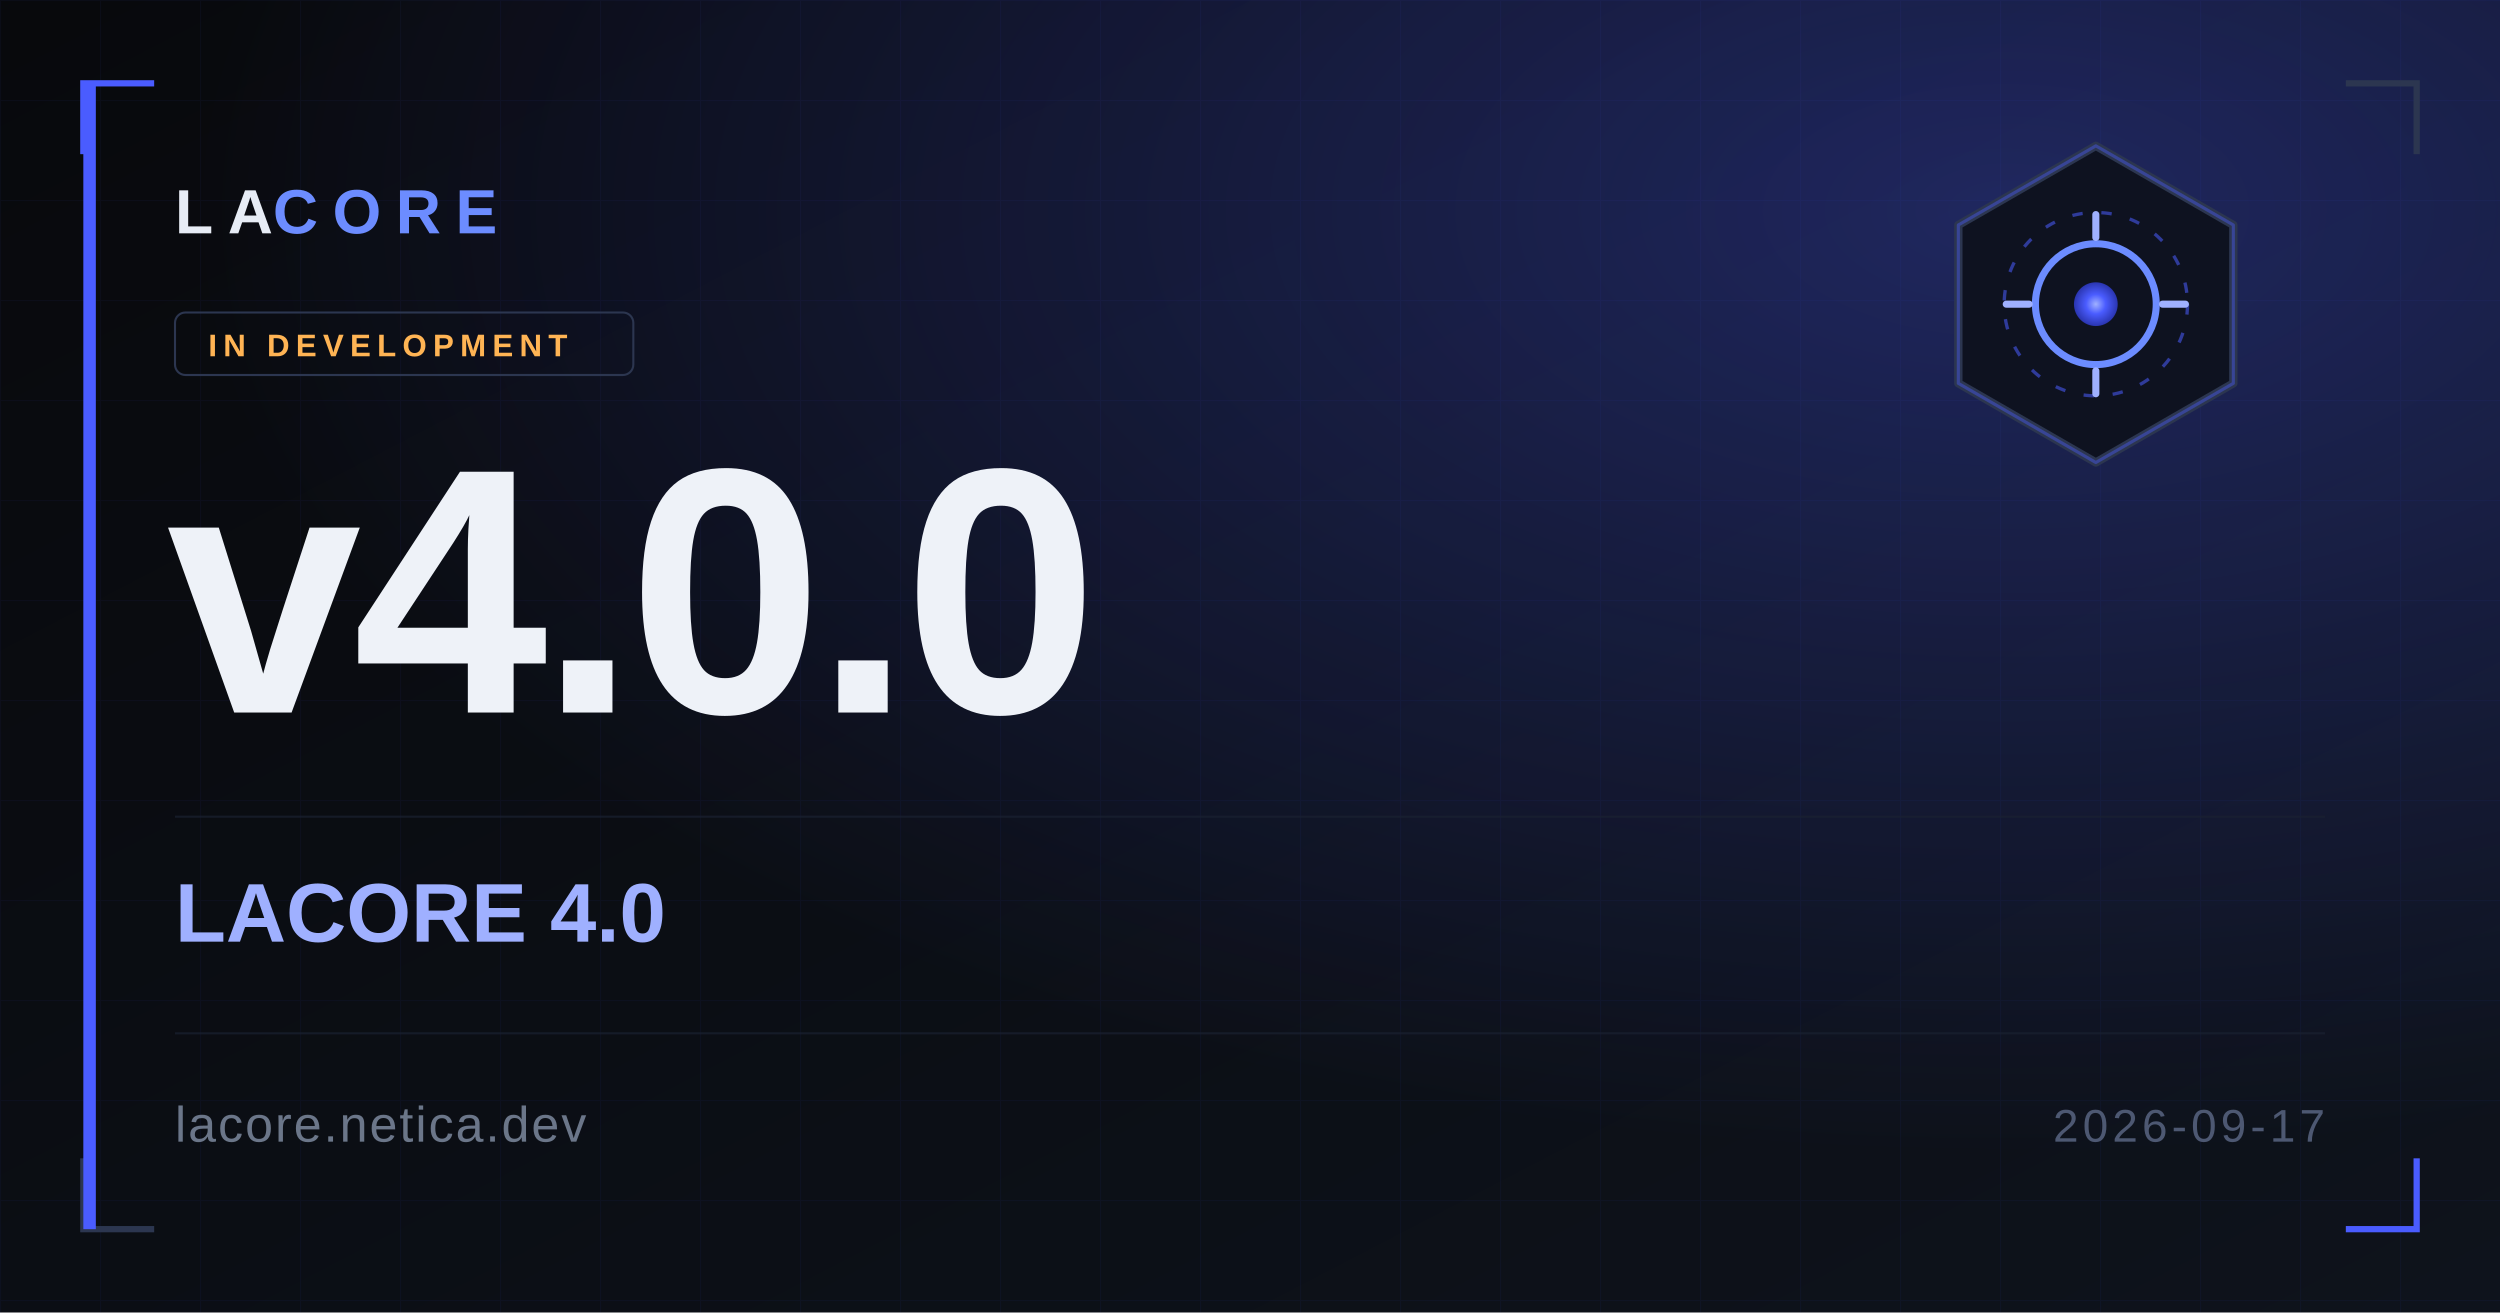
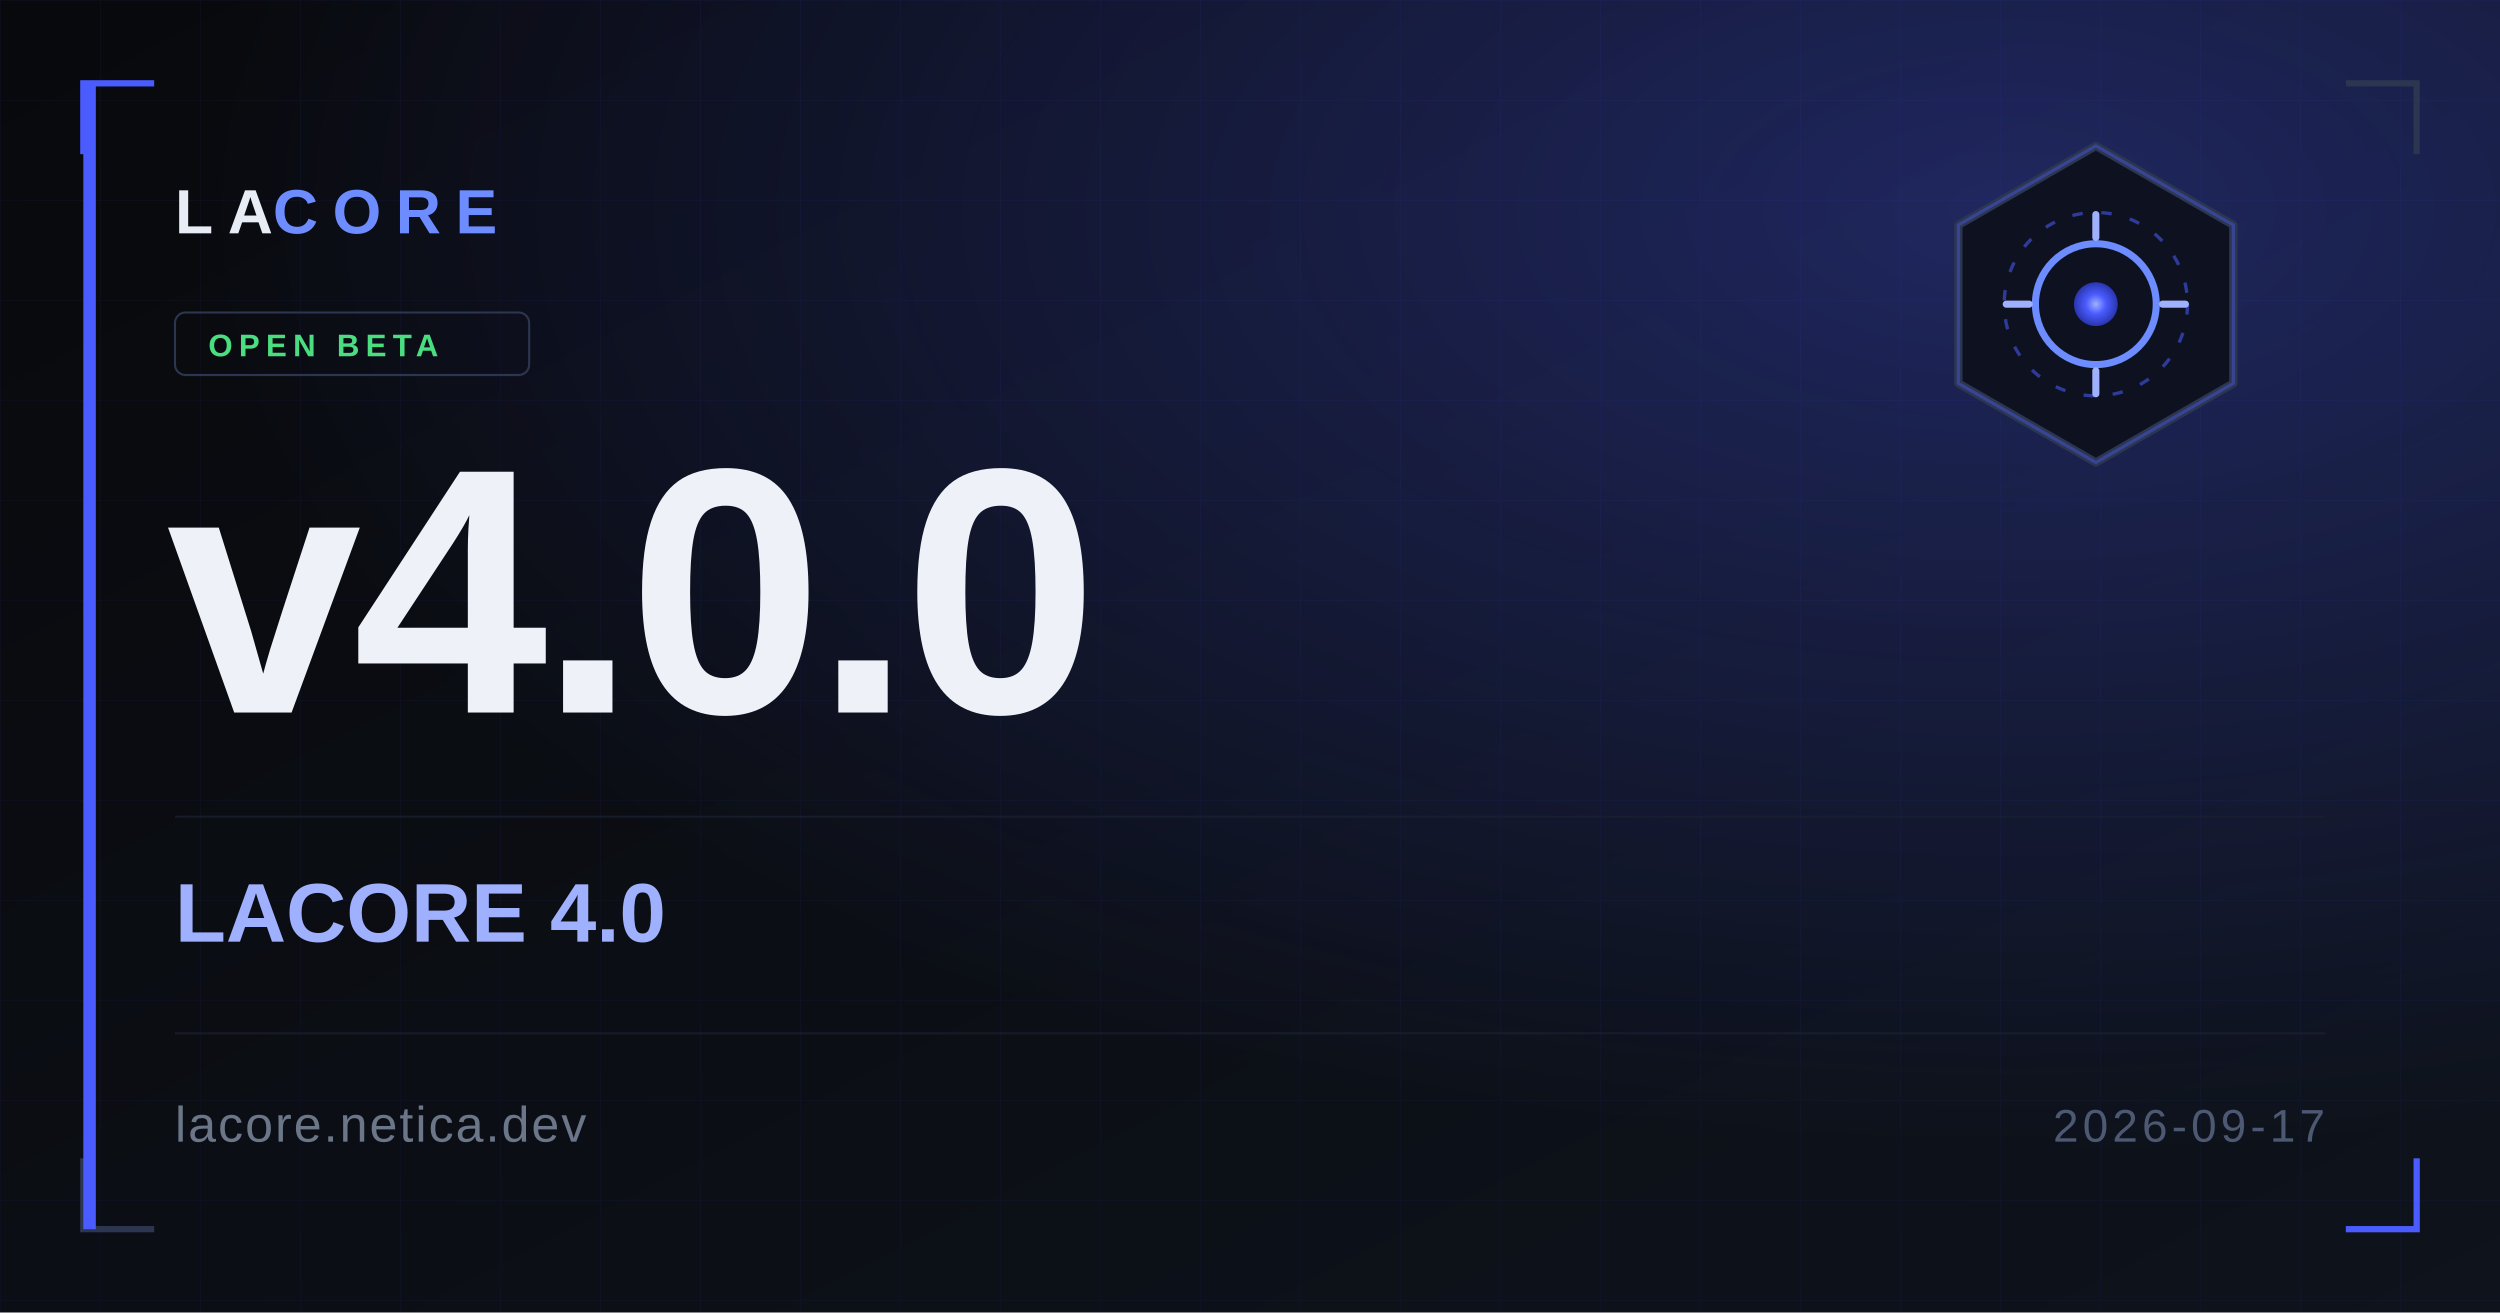
<svg xmlns="http://www.w3.org/2000/svg" viewBox="0 0 1200 630" font-family="'Chakra Petch', 'Segoe UI', system-ui, -apple-system, Arial, sans-serif">
  <defs>
    <linearGradient id="bg" x1="0" y1="0" x2="1" y2="1">
      <stop offset="0" stop-color="#08090c" />
      <stop offset="1" stop-color="#0e131c" />
    </linearGradient>
    <radialGradient id="glow" cx="0.8" cy="0.16" r="0.72">
      <stop offset="0" stop-color="#4a5cff" stop-opacity="0.32" />
      <stop offset="1" stop-color="#4a5cff" stop-opacity="0" />
    </radialGradient>
    <radialGradient id="core" cx="0.5" cy="0.5" r="0.5">
      <stop offset="0" stop-color="#9fb0ff" />
      <stop offset="0.45" stop-color="#4a5cff" />
      <stop offset="1" stop-color="#2a35b0" />
    </radialGradient>
    <pattern id="grid" width="48" height="48" patternUnits="userSpaceOnUse">
      <path d="M48 0H0V48" fill="none" stroke="#4a5cff" stroke-opacity="0.05" stroke-width="1" />
    </pattern>
  </defs>
  <rect width="1200" height="630" fill="url(#bg)" />
  <rect width="1200" height="630" fill="url(#grid)" />
  <rect width="1200" height="630" fill="url(#glow)" />
  <g stroke="#4a5cff" stroke-width="3" fill="none">
    <path d="M40 74 V40 H74" />
    <path d="M1160 556 V590 H1126" />
  </g>
  <g stroke="#2c3650" stroke-width="3" fill="none">
    <path d="M1160 74 V40 H1126" />
    <path d="M40 556 V590 H74" />
  </g>
  <rect x="40" y="40" width="6" height="550" fill="#4a5cff" />
  <g transform="translate(1006 150)">
    <g transform="translate(-90 -90)">
      <polygon points="90,10 156,48 156,124 90,162 24,124 24,48" fill="#0e1220" stroke="#2c3650" stroke-width="4" stroke-linejoin="round" />
      <polygon points="90,10 156,48 156,124 90,162 24,124 24,48" fill="none" stroke="#4a5cff" stroke-width="1.5" stroke-linejoin="round" opacity="0.4" />
      <circle cx="90" cy="86" r="44" fill="none" stroke="#4a5cff" stroke-width="1.6" stroke-dasharray="5 9" opacity="0.55" />
      <circle cx="90" cy="86" r="29" fill="none" stroke="#6c8cff" stroke-width="3.4" />
      <circle cx="90" cy="86" r="10.5" fill="url(#core)" />
      <g stroke="#9fb0ff" stroke-width="3.4" stroke-linecap="round">
        <line x1="90" y1="43" x2="90" y2="54" />
        <line x1="90" y1="118" x2="90" y2="129" />
        <line x1="47" y1="86" x2="58" y2="86" />
        <line x1="122" y1="86" x2="133" y2="86" />
      </g>
    </g>
  </g>
  <g stroke="#1a2131" stroke-width="1" opacity="0.7">
    <line x1="84" y1="392" x2="1116" y2="392" />
    <line x1="84" y1="496" x2="1116" y2="496" />
  </g>
  <text x="84" y="112" fill="#e7ecf5" font-size="30" font-weight="700" letter-spacing="7">LA<tspan fill="#6c8cff">CORE</tspan>
  </text>
  <g>
-     <rect x="84" y="150" width="220" height="30" rx="5" fill="none" stroke="#2c3650" />
-     <text x="100" y="171" fill="#ffb454" font-size="15" font-weight="700" letter-spacing="3">IN DEVELOPMENT</text>
+     <rect x="84" y="150" width="170" height="30" rx="5" fill="none" stroke="#2c3650" />
+     <text x="100" y="171" fill="#4ade80" font-size="15" font-weight="700" letter-spacing="3">OPEN BETA</text>
  </g>
  <text x="80" y="342" fill="#eef2f8" font-size="168" font-weight="700" letter-spacing="-4">v4.0.0</text>
  <text x="84" y="452" fill="#9fb0ff" font-size="40" font-weight="600">LACORE 4.0</text>
  <text x="84" y="548" fill="#6b7689" font-size="24" font-weight="500" letter-spacing="1">lacore.netica.dev</text>
  <text x="1116" y="548" fill="#4d5872" font-size="22" font-weight="500" letter-spacing="2" text-anchor="end">2026-09-17</text>
</svg>
